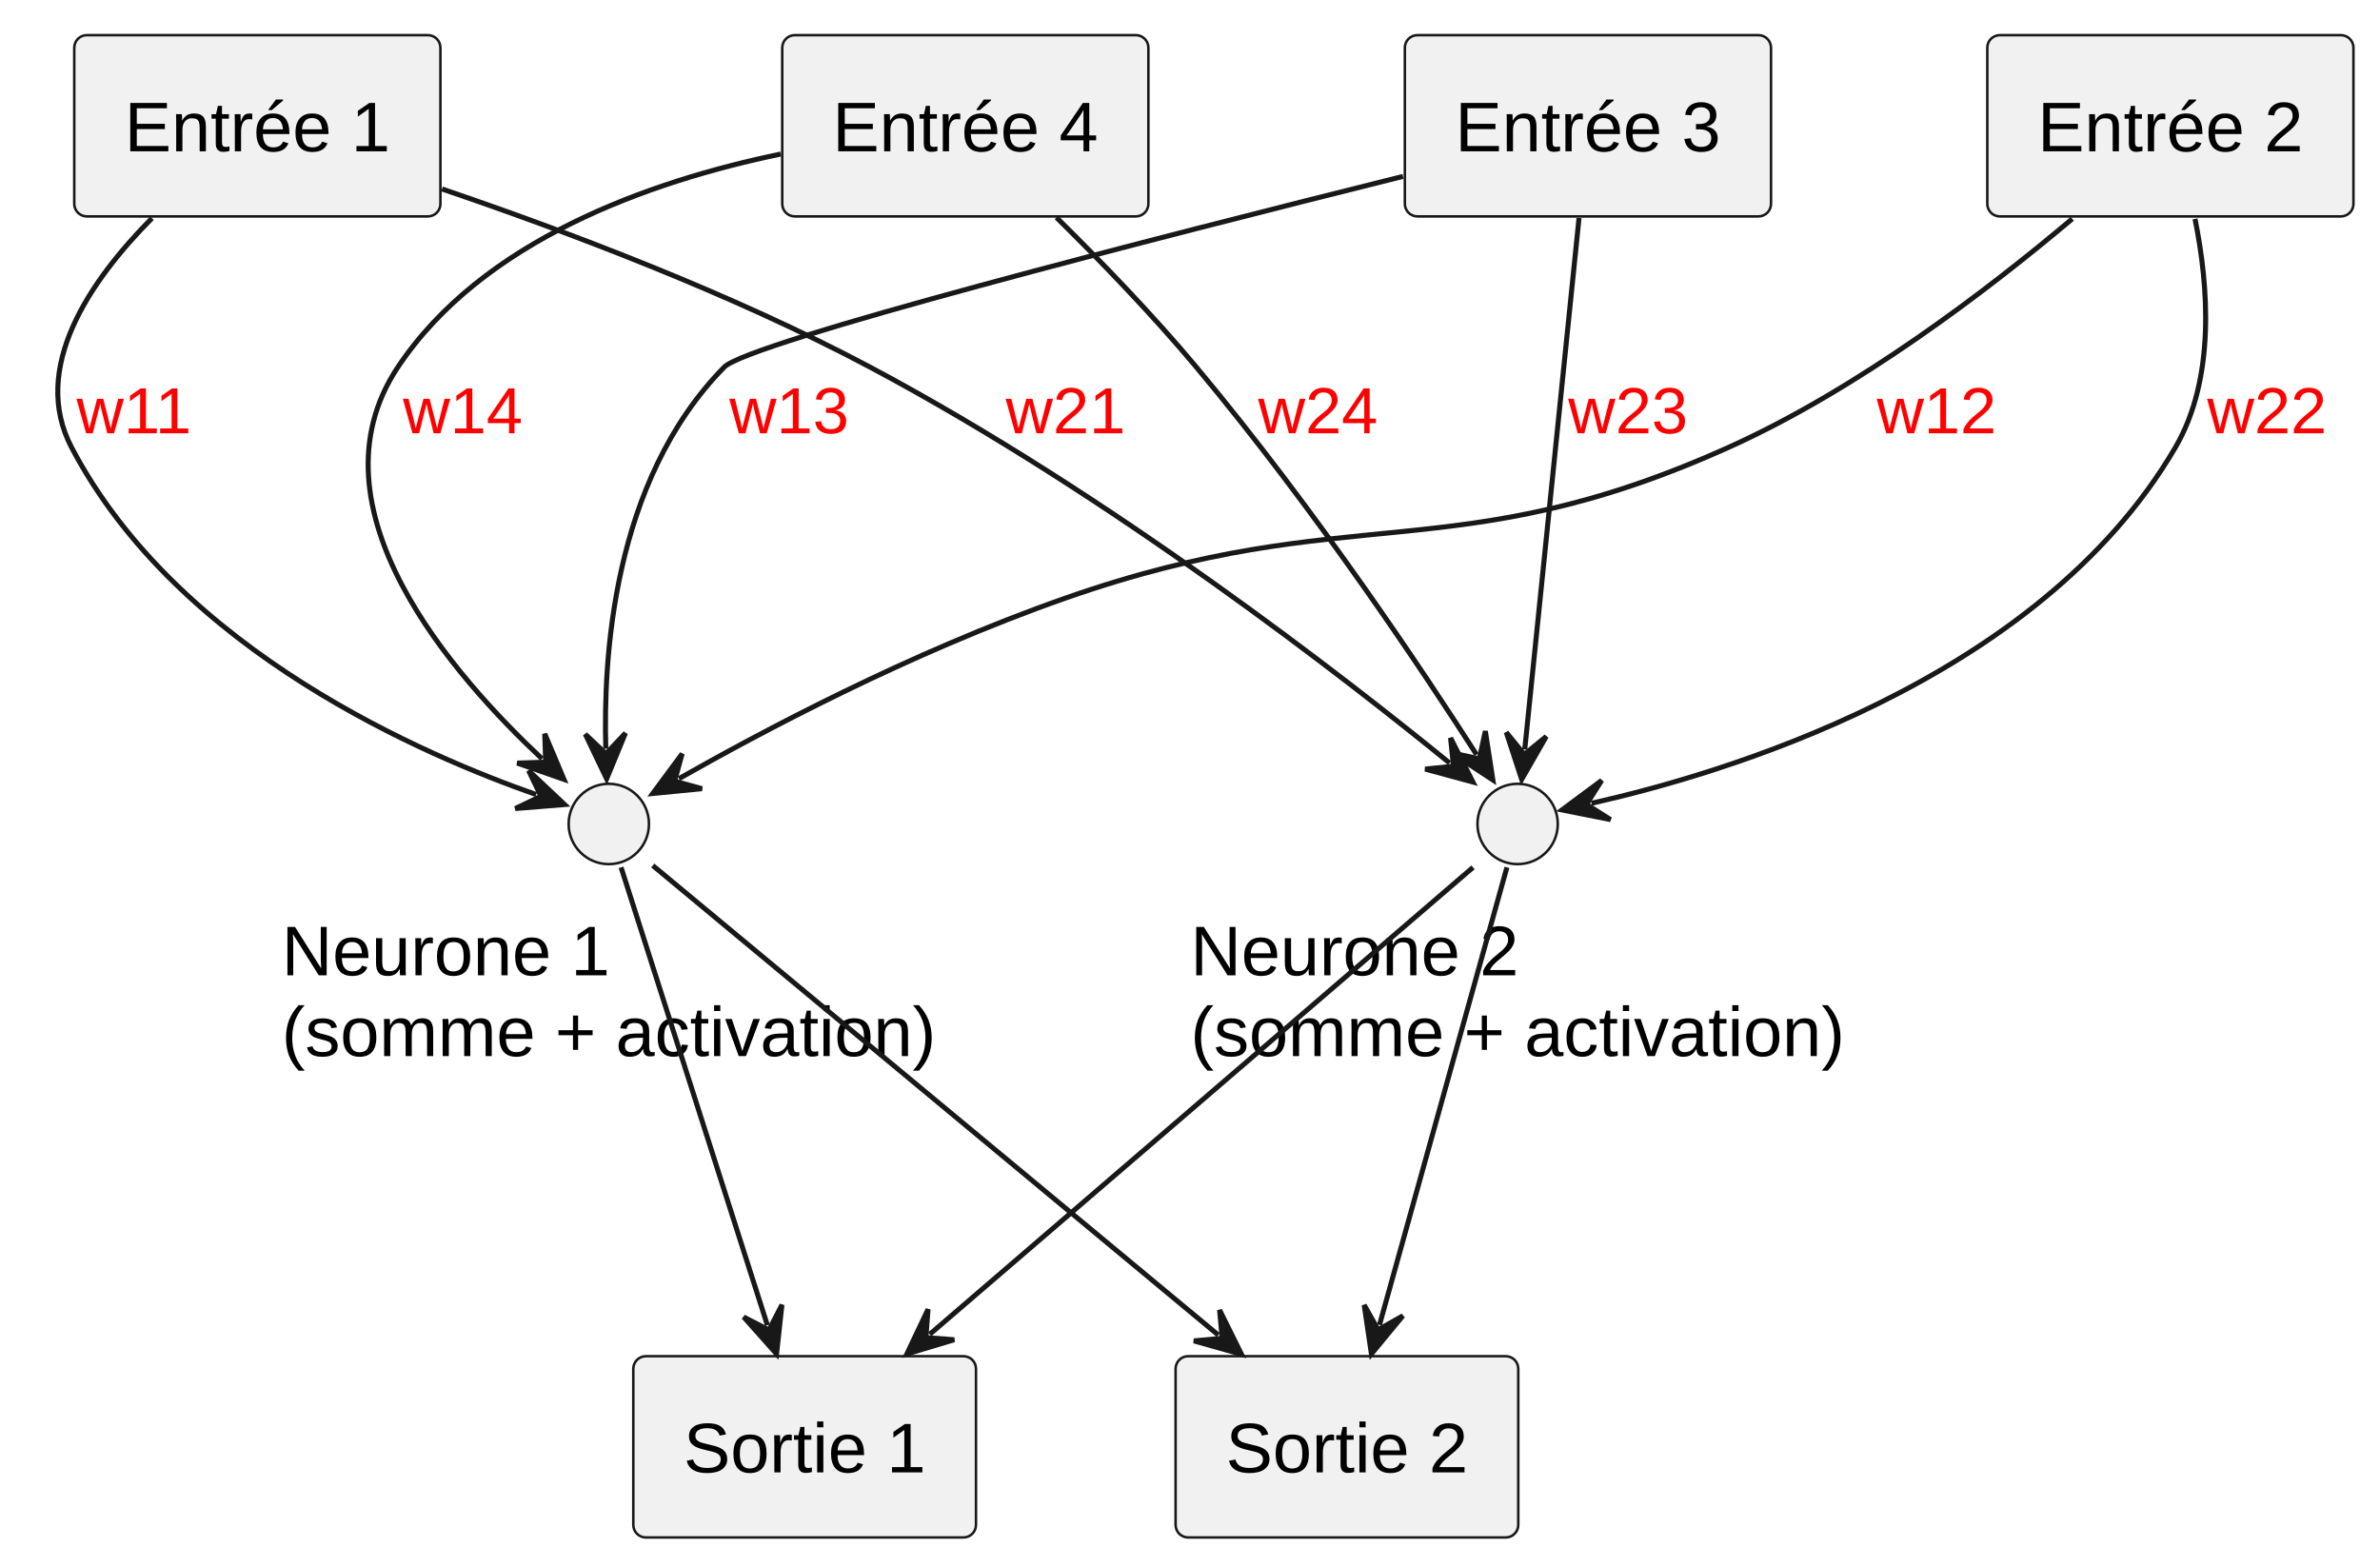
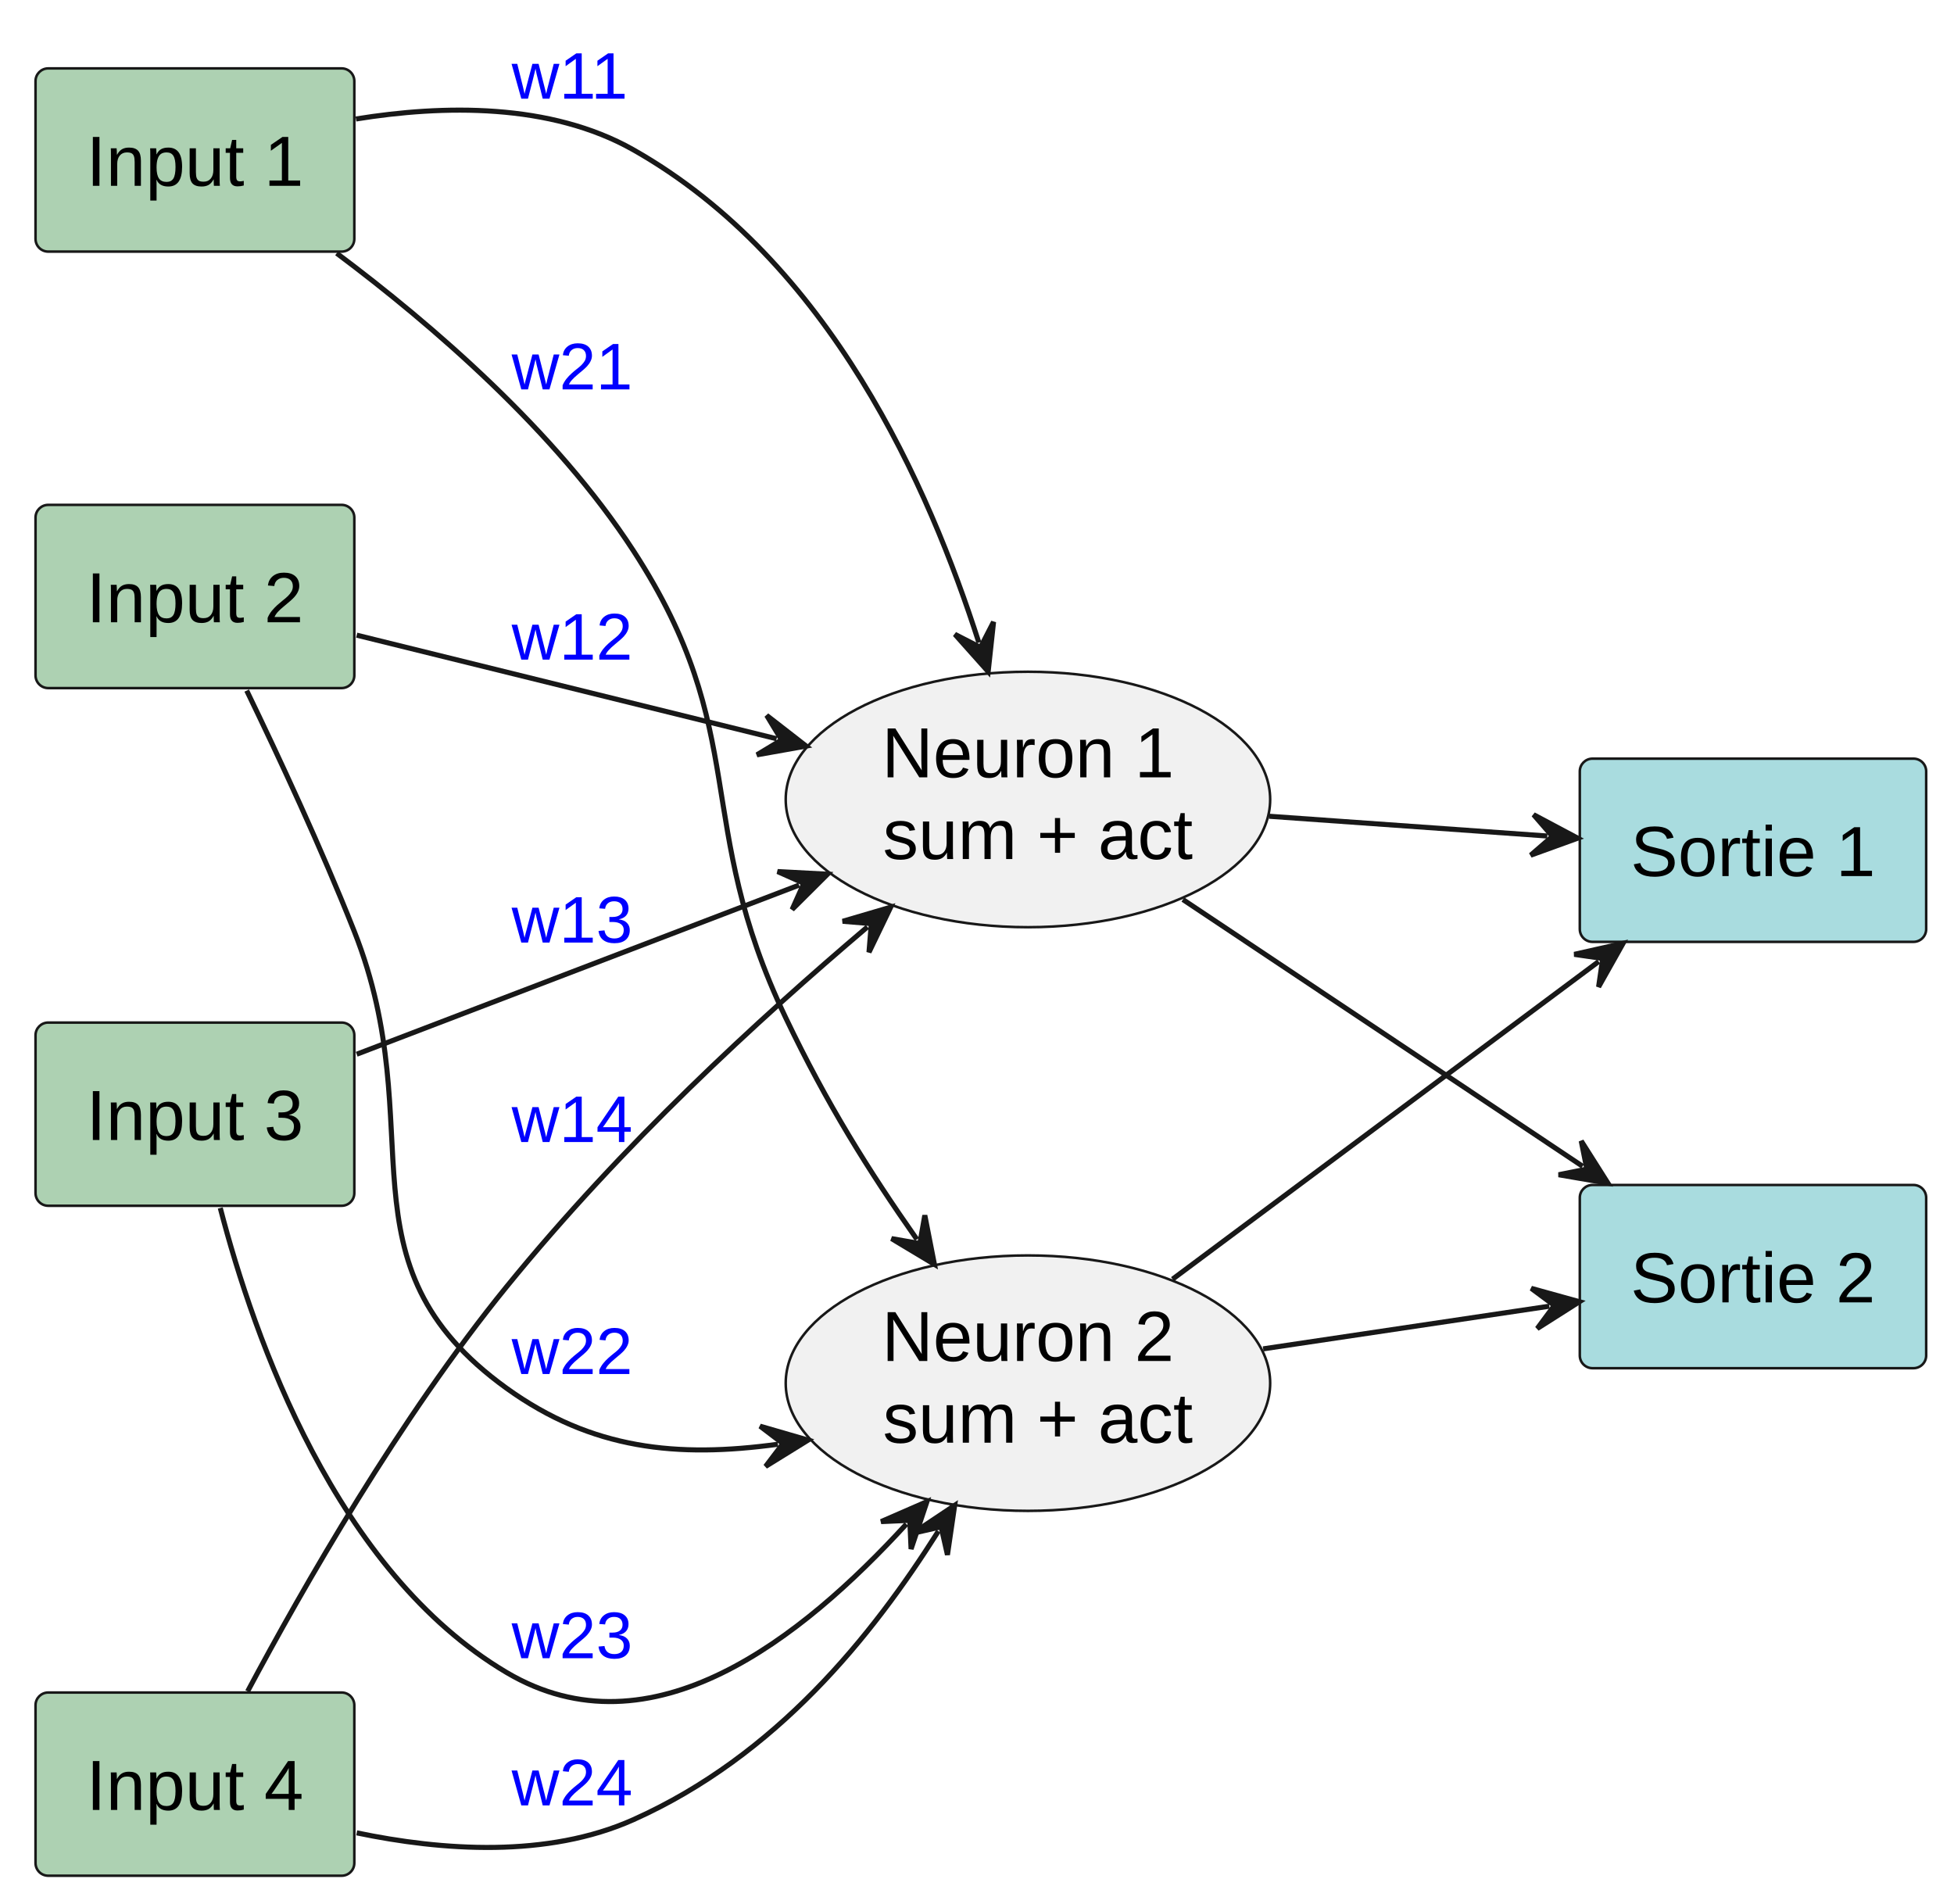
- <svg xmlns="http://www.w3.org/2000/svg" contentStyleType="text/css" data-diagram-type="DESCRIPTION" height="312px" preserveAspectRatio="none" style="width:474px;height:312px;background:#FFFFFF;" version="1.1" viewBox="0 0 474 312" width="474px" zoomAndPan="magnify">
+ <svg xmlns="http://www.w3.org/2000/svg" contentStyleType="text/css" data-diagram-type="DESCRIPTION" height="375px" preserveAspectRatio="none" style="width:385px;height:375px;background:#FFFFFF;" version="1.1" viewBox="0 0 385 375" width="385px" zoomAndPan="magnify">
  <defs />
  <g>
-     <g class="entity" data-entity="input3" data-source-line="6" data-uid="ent0002" id="entity_input3">
-       <rect fill="#F1F1F1" height="36.099" rx="2.5" ry="2.5" style="stroke:#181818;stroke-width:0.5;" width="72.924" x="279.79" y="7" />
-       <text fill="#000000" font-family="Arial" font-size="14" lengthAdjust="spacing" textLength="52.924" x="289.79" y="30.132">Entrée 3</text>
+     <g class="entity" data-entity="input1" data-source-line="11" data-uid="ent0002" id="entity_input1">
+       <rect fill="#ADD1B2" height="36.099" rx="2.5" ry="2.5" style="stroke:#181818;stroke-width:0.5;" width="62.813" x="7" y="13.475" />
+       <text fill="#000000" font-family="Arial" font-size="14" lengthAdjust="spacing" textLength="42.813" x="17" y="36.607">Input 1</text>
    </g>
-     <g class="entity" data-entity="input4" data-source-line="7" data-uid="ent0003" id="entity_input4">
-       <rect fill="#F1F1F1" height="36.099" rx="2.5" ry="2.5" style="stroke:#181818;stroke-width:0.5;" width="72.924" x="155.79" y="7" />
-       <text fill="#000000" font-family="Arial" font-size="14" lengthAdjust="spacing" textLength="52.924" x="165.79" y="30.132">Entrée 4</text>
+     <g class="entity" data-entity="input4" data-source-line="12" data-uid="ent0003" id="entity_input4">
+       <rect fill="#ADD1B2" height="36.099" rx="2.5" ry="2.5" style="stroke:#181818;stroke-width:0.5;" width="62.813" x="7" y="333.475" />
+       <text fill="#000000" font-family="Arial" font-size="14" lengthAdjust="spacing" textLength="42.813" x="17" y="356.607">Input 4</text>
    </g>
-     <g class="entity" data-entity="input1" data-source-line="8" data-uid="ent0004" id="entity_input1">
-       <rect fill="#F1F1F1" height="36.099" rx="2.5" ry="2.5" style="stroke:#181818;stroke-width:0.5;" width="72.924" x="14.79" y="7" />
-       <text fill="#000000" font-family="Arial" font-size="14" lengthAdjust="spacing" textLength="52.924" x="24.79" y="30.132">Entrée 1</text>
+     <g class="entity" data-entity="input3" data-source-line="13" data-uid="ent0004" id="entity_input3">
+       <rect fill="#ADD1B2" height="36.099" rx="2.5" ry="2.5" style="stroke:#181818;stroke-width:0.5;" width="62.813" x="7" y="201.475" />
+       <text fill="#000000" font-family="Arial" font-size="14" lengthAdjust="spacing" textLength="42.813" x="17" y="224.607">Input 3</text>
    </g>
-     <g class="entity" data-entity="input2" data-source-line="9" data-uid="ent0005" id="entity_input2">
-       <rect fill="#F1F1F1" height="36.099" rx="2.5" ry="2.5" style="stroke:#181818;stroke-width:0.5;" width="72.924" x="395.79" y="7" />
-       <text fill="#000000" font-family="Arial" font-size="14" lengthAdjust="spacing" textLength="52.924" x="405.79" y="30.132">Entrée 2</text>
+     <g class="entity" data-entity="input2" data-source-line="14" data-uid="ent0005" id="entity_input2">
+       <rect fill="#ADD1B2" height="36.099" rx="2.5" ry="2.5" style="stroke:#181818;stroke-width:0.5;" width="62.813" x="7" y="99.475" />
+       <text fill="#000000" font-family="Arial" font-size="14" lengthAdjust="spacing" textLength="42.813" x="17" y="122.607">Input 2</text>
    </g>
-     <g class="entity" data-entity="hidden1" data-source-line="11" data-uid="ent0006" id="entity_hidden1">
-       <ellipse cx="121.25" cy="164.1" fill="#F1F1F1" rx="8" ry="8" style="stroke:#181818;stroke-width:0.5;" />
-       <text fill="#000000" font-family="Arial" font-size="14" lengthAdjust="spacing" textLength="65.379" x="56.09" y="194.232">Neurone 1</text>
-       <text fill="#000000" font-family="Arial" font-size="14" lengthAdjust="spacing" textLength="130.32" x="56.09" y="210.331">(somme + activation)</text>
+     <g class="entity" data-entity="hidden1" data-source-line="16" data-uid="ent0006" id="entity_hidden1">
+       <ellipse cx="202.537" cy="157.521" fill="#F1F1F1" rx="47.727" ry="25.166" style="stroke:#181818;stroke-width:0.5;" />
+       <text fill="#000000" font-family="Arial" font-size="14" lengthAdjust="spacing" textLength="57.593" x="173.74" y="153.159">Neuron 1</text>
+       <text fill="#000000" font-family="Arial" font-size="14" lengthAdjust="spacing" textLength="61.079" x="173.942" y="169.257">sum + act</text>
    </g>
-     <g class="entity" data-entity="hidden2" data-source-line="12" data-uid="ent0007" id="entity_hidden2">
-       <ellipse cx="302.25" cy="164.1" fill="#F1F1F1" rx="8" ry="8" style="stroke:#181818;stroke-width:0.5;" />
-       <text fill="#000000" font-family="Arial" font-size="14" lengthAdjust="spacing" textLength="65.379" x="237.09" y="194.232">Neurone 2</text>
-       <text fill="#000000" font-family="Arial" font-size="14" lengthAdjust="spacing" textLength="130.32" x="237.09" y="210.331">(somme + activation)</text>
+     <g class="entity" data-entity="hidden2" data-source-line="17" data-uid="ent0007" id="entity_hidden2">
+       <ellipse cx="202.537" cy="272.521" fill="#F1F1F1" rx="47.727" ry="25.166" style="stroke:#181818;stroke-width:0.5;" />
+       <text fill="#000000" font-family="Arial" font-size="14" lengthAdjust="spacing" textLength="57.593" x="173.74" y="268.159">Neuron 2</text>
+       <text fill="#000000" font-family="Arial" font-size="14" lengthAdjust="spacing" textLength="61.079" x="173.942" y="284.257">sum + act</text>
    </g>
-     <g class="entity" data-entity="output1" data-source-line="14" data-uid="ent0008" id="entity_output1">
-       <rect fill="#F1F1F1" height="36.099" rx="2.5" ry="2.5" style="stroke:#181818;stroke-width:0.5;" width="68.248" x="126.13" y="270.1" />
-       <text fill="#000000" font-family="Arial" font-size="14" lengthAdjust="spacing" textLength="48.248" x="136.13" y="293.232">Sortie 1</text>
+     <g class="entity" data-entity="output1" data-source-line="19" data-uid="ent0008" id="entity_output1">
+       <rect fill="#A9DCDF" height="36.099" rx="2.5" ry="2.5" style="stroke:#181818;stroke-width:0.5;" width="68.248" x="311.27" y="149.475" />
+       <text fill="#000000" font-family="Arial" font-size="14" lengthAdjust="spacing" textLength="48.248" x="321.27" y="172.607">Sortie 1</text>
    </g>
-     <g class="entity" data-entity="output2" data-source-line="15" data-uid="ent0009" id="entity_output2">
-       <rect fill="#F1F1F1" height="36.099" rx="2.5" ry="2.5" style="stroke:#181818;stroke-width:0.5;" width="68.248" x="234.13" y="270.1" />
-       <text fill="#000000" font-family="Arial" font-size="14" lengthAdjust="spacing" textLength="48.248" x="244.13" y="293.232">Sortie 2</text>
+     <g class="entity" data-entity="output2" data-source-line="20" data-uid="ent0009" id="entity_output2">
+       <rect fill="#A9DCDF" height="36.099" rx="2.5" ry="2.5" style="stroke:#181818;stroke-width:0.5;" width="68.248" x="311.27" y="233.475" />
+       <text fill="#000000" font-family="Arial" font-size="14" lengthAdjust="spacing" textLength="48.248" x="321.27" y="256.607">Sortie 2</text>
    </g>
-     <g class="link" data-entity-1="input1" data-entity-2="hidden1" data-source-line="17" data-uid="lnk10" id="link_input1_hidden1">
-       <path d="M30.26,43.46 C17.84,55.98 6,73.36 14.25,89.1 C35.64,129.91 85.228,150.685 106.788,158.245" fill="none" id="input1-to-hidden1" style="stroke:#181818;stroke-width:1;" />
-       <polygon fill="#181818" points="112.45,160.23,105.281,153.477,107.732,158.576,102.633,161.027,112.45,160.23" style="stroke:#181818;stroke-width:1;" />
-       <text fill="#FF0000" font-family="Arial" font-size="13" lengthAdjust="spacing" textLength="23.848" x="15.25" y="86.294">w11</text>
+     <g class="link" data-entity-1="input1" data-entity-2="hidden1" data-source-line="22" data-uid="lnk10" id="link_input1_hidden1">
+       <path d="M70.13,23.445 C87.28,20.665 108.42,20.245 124.81,29.525 C163.59,51.495 183.058,96.011 192.868,126.611" fill="none" id="input1-to-hidden1" style="stroke:#181818;stroke-width:1;" />
+       <polygon fill="#181818" points="194.7,132.325,195.762,122.533,193.174,127.564,188.143,124.976,194.7,132.325" style="stroke:#181818;stroke-width:1;" />
+       <text fill="#0000FF" font-family="Arial" font-size="13" lengthAdjust="spacing" textLength="23.848" x="100.81" y="19.449">w11</text>
    </g>
-     <g class="link" data-entity-1="input2" data-entity-2="hidden1" data-source-line="18" data-uid="lnk11" id="link_input2_hidden1">
-       <path d="M412.71,43.58 C395.75,57.88 369.96,77.54 344.25,89.1 C289.38,113.78 269.03,99.21 212.25,119.1 C180.78,130.12 151.12,146.062 135.22,155.072" fill="none" id="input2-to-hidden1" style="stroke:#181818;stroke-width:1;" />
-       <polygon fill="#181818" points="130,158.03,139.802,157.073,134.35,155.565,135.858,150.113,130,158.03" style="stroke:#181818;stroke-width:1;" />
-       <text fill="#FF0000" font-family="Arial" font-size="13" lengthAdjust="spacing" textLength="23.848" x="373.77" y="86.294">w12</text>
+     <g class="link" data-entity-1="input2" data-entity-2="hidden1" data-source-line="23" data-uid="lnk11" id="link_input2_hidden1">
+       <path d="M70.28,125.145 C95.37,131.335 125.195,138.686 153.015,145.556" fill="none" id="input2-to-hidden1" style="stroke:#181818;stroke-width:1;" />
+       <polygon fill="#181818" points="158.84,146.995,151.061,140.954,153.986,145.796,149.143,148.72,158.84,146.995" style="stroke:#181818;stroke-width:1;" />
+       <text fill="#0000FF" font-family="Arial" font-size="13" lengthAdjust="spacing" textLength="23.848" x="100.81" y="129.959">w12</text>
    </g>
-     <g class="link" data-entity-1="input3" data-entity-2="hidden1" data-source-line="19" data-uid="lnk12" id="link_input3_hidden1">
-       <path d="M279.42,35.13 C230.35,47.36 149.08,68.19 144.25,73.1 C121.75,95.98 120.161,131.682 120.651,149.112" fill="none" id="input3-to-hidden1" style="stroke:#181818;stroke-width:1;" />
-       <polygon fill="#181818" points="120.82,155.11,124.566,146.001,120.68,150.112,116.569,146.226,120.82,155.11" style="stroke:#181818;stroke-width:1;" />
-       <text fill="#FF0000" font-family="Arial" font-size="13" lengthAdjust="spacing" textLength="23.848" x="145.25" y="86.294">w13</text>
+     <g class="link" data-entity-1="input3" data-entity-2="hidden1" data-source-line="24" data-uid="lnk12" id="link_input3_hidden1">
+       <path d="M70.28,207.715 C96.65,197.635 129.096,185.228 157.446,174.388" fill="none" id="input3-to-hidden1" style="stroke:#181818;stroke-width:1;" />
+       <polygon fill="#181818" points="163.05,172.245,153.215,171.723,158.38,174.031,156.072,179.195,163.05,172.245" style="stroke:#181818;stroke-width:1;" />
+       <text fill="#0000FF" font-family="Arial" font-size="13" lengthAdjust="spacing" textLength="23.848" x="100.81" y="185.719">w13</text>
    </g>
-     <g class="link" data-entity-1="input4" data-entity-2="hidden1" data-source-line="20" data-uid="lnk13" id="link_input4_hidden1">
-       <path d="M155.49,30.68 C129.39,36.1 96.11,47.82 79.25,73.1 C60.5,101.22 90.705,134.934 107.945,151.114" fill="none" id="input4-to-hidden1" style="stroke:#181818;stroke-width:1;" />
-       <polygon fill="#181818" points="112.32,155.22,108.495,146.144,108.674,151.798,103.02,151.978,112.32,155.22" style="stroke:#181818;stroke-width:1;" />
-       <text fill="#FF0000" font-family="Arial" font-size="13" lengthAdjust="spacing" textLength="23.848" x="80.25" y="86.294">w14</text>
+     <g class="link" data-entity-1="input4" data-entity-2="hidden1" data-source-line="25" data-uid="lnk13" id="link_input4_hidden1">
+       <path d="M48.79,333.245 C59.68,312.825 78.86,279.255 99.81,253.525 C122.81,225.275 149.206,201.058 170.916,182.628" fill="none" id="input4-to-hidden1" style="stroke:#181818;stroke-width:1;" />
+       <polygon fill="#181818" points="175.49,178.745,166.04,181.52,171.678,181.981,171.218,187.619,175.49,178.745" style="stroke:#181818;stroke-width:1;" />
+       <text fill="#0000FF" font-family="Arial" font-size="13" lengthAdjust="spacing" textLength="23.848" x="100.81" y="225.009">w14</text>
    </g>
-     <g class="link" data-entity-1="input1" data-entity-2="hidden2" data-source-line="22" data-uid="lnk14" id="link_input1_hidden2">
-       <path d="M88.03,37.64 C112.78,46.05 145.79,58.5 173.25,73.1 C221.47,98.74 268.427,135.462 288.697,151.962" fill="none" id="input1-to-hidden2" style="stroke:#181818;stroke-width:1;" />
-       <polygon fill="#181818" points="293.35,155.75,288.895,146.966,289.472,152.594,283.845,153.171,293.35,155.75" style="stroke:#181818;stroke-width:1;" />
-       <text fill="#FF0000" font-family="Arial" font-size="13" lengthAdjust="spacing" textLength="23.848" x="200.3" y="86.294">w21</text>
+     <g class="link" data-entity-1="input1" data-entity-2="hidden2" data-source-line="27" data-uid="lnk14" id="link_input1_hidden2">
+       <path d="M66.34,49.895 C85.13,63.955 109.48,84.925 124.81,108.525 C148.24,144.595 136.28,161.715 154.81,200.525 C162.97,217.605 171.085,230.542 180.665,244.202" fill="none" id="input1-to-hidden2" style="stroke:#181818;stroke-width:1;" />
+       <polygon fill="#181818" points="184.11,249.115,182.217,239.45,181.239,245.021,175.667,244.043,184.11,249.115" style="stroke:#181818;stroke-width:1;" />
+       <text fill="#0000FF" font-family="Arial" font-size="13" lengthAdjust="spacing" textLength="23.848" x="100.81" y="76.719">w21</text>
    </g>
-     <g class="link" data-entity-1="input2" data-entity-2="hidden2" data-source-line="23" data-uid="lnk15" id="link_input2_hidden2">
-       <path d="M437.16,43.6 C439.87,56.99 441.25,75.39 433.25,89.1 C405.73,136.25 341.684,154.424 316.944,159.984" fill="none" id="input2-to-hidden2" style="stroke:#181818;stroke-width:1;" />
-       <polygon fill="#181818" points="311.09,161.3,320.748,163.229,315.968,160.204,318.994,155.424,311.09,161.3" style="stroke:#181818;stroke-width:1;" />
-       <text fill="#FF0000" font-family="Arial" font-size="13" lengthAdjust="spacing" textLength="23.848" x="439.57" y="86.294">w22</text>
+     <g class="link" data-entity-1="input2" data-entity-2="hidden2" data-source-line="28" data-uid="lnk15" id="link_input2_hidden2">
+       <path d="M48.61,136.065 C54.95,149.165 63.36,167.215 69.81,183.525 C85.32,222.735 65.61,248.875 99.81,273.525 C116.65,285.655 133.515,287.257 153.275,284.557" fill="none" id="input2-to-hidden2" style="stroke:#181818;stroke-width:1;" />
+       <polygon fill="#181818" points="159.22,283.745,149.761,281,154.266,284.422,150.844,288.926,159.22,283.745" style="stroke:#181818;stroke-width:1;" />
+       <text fill="#0000FF" font-family="Arial" font-size="13" lengthAdjust="spacing" textLength="23.848" x="100.81" y="270.719">w22</text>
    </g>
-     <g class="link" data-entity-1="input3" data-entity-2="hidden2" data-source-line="24" data-uid="lnk16" id="link_input3_hidden2">
-       <path d="M314.48,43.41 C311.42,73.37 305.869,127.691 303.669,149.251" fill="none" id="input3-to-hidden2" style="stroke:#181818;stroke-width:1;" />
-       <polygon fill="#181818" points="303.06,155.22,307.953,146.673,303.568,150.246,299.994,145.86,303.06,155.22" style="stroke:#181818;stroke-width:1;" />
-       <text fill="#FF0000" font-family="Arial" font-size="13" lengthAdjust="spacing" textLength="23.848" x="312.32" y="86.294">w23</text>
+     <g class="link" data-entity-1="input3" data-entity-2="hidden2" data-source-line="29" data-uid="lnk16" id="link_input3_hidden2">
+       <path d="M43.4,238.005 C50.09,263.795 66.25,309.665 99.81,329.525 C128.39,346.435 158.047,322.709 178.587,300.289" fill="none" id="input3-to-hidden2" style="stroke:#181818;stroke-width:1;" />
+       <polygon fill="#181818" points="182.64,295.865,173.611,299.799,179.262,299.552,179.51,305.203,182.64,295.865" style="stroke:#181818;stroke-width:1;" />
+       <text fill="#0000FF" font-family="Arial" font-size="13" lengthAdjust="spacing" textLength="23.848" x="100.81" y="326.719">w23</text>
    </g>
-     <g class="link" data-entity-1="input4" data-entity-2="hidden2" data-source-line="25" data-uid="lnk17" id="link_input4_hidden2">
-       <path d="M210.4,43.31 C219.16,51.95 229.61,62.76 238.25,73.1 C262.35,101.94 283.817,134.322 294.077,150.292" fill="none" id="input4-to-hidden2" style="stroke:#181818;stroke-width:1;" />
-       <polygon fill="#181818" points="297.32,155.34,295.821,145.606,294.617,151.133,289.09,149.93,297.32,155.34" style="stroke:#181818;stroke-width:1;" />
-       <text fill="#FF0000" font-family="Arial" font-size="13" lengthAdjust="spacing" textLength="23.848" x="250.57" y="86.294">w24</text>
+     <g class="link" data-entity-1="input4" data-entity-2="hidden2" data-source-line="30" data-uid="lnk17" id="link_input4_hidden2">
+       <path d="M70.28,361.125 C87.08,364.635 107.84,366.125 124.81,358.525 C152.93,345.925 171.786,322.438 184.896,301.678" fill="none" id="input4-to-hidden2" style="stroke:#181818;stroke-width:1;" />
+       <polygon fill="#181818" points="188.1,296.605,179.912,302.079,185.43,300.832,186.677,306.35,188.1,296.605" style="stroke:#181818;stroke-width:1;" />
+       <text fill="#0000FF" font-family="Arial" font-size="13" lengthAdjust="spacing" textLength="23.848" x="100.81" y="355.719">w24</text>
    </g>
-     <g class="link" data-entity-1="hidden1" data-entity-2="output1" data-source-line="27" data-uid="lnk18" id="link_hidden1_output1">
-       <path d="M123.69,172.74 C129.83,191.94 144.203,236.935 152.833,263.935" fill="none" id="hidden1-to-output1" style="stroke:#181818;stroke-width:1;" />
-       <polygon fill="#181818" points="154.66,269.65,155.73,259.859,153.138,264.887,148.11,262.295,154.66,269.65" style="stroke:#181818;stroke-width:1;" />
+     <g class="link" data-entity-1="hidden1" data-entity-2="output1" data-source-line="32" data-uid="lnk18" id="link_hidden1_output1">
+       <path d="M250.05,160.825 C269.92,162.235 286.695,163.43 304.875,164.72" fill="none" id="hidden1-to-output1" style="stroke:#181818;stroke-width:1;" />
+       <polygon fill="#181818" points="310.86,165.145,302.166,160.518,305.873,164.791,301.599,168.498,310.86,165.145" style="stroke:#181818;stroke-width:1;" />
    </g>
-     <g class="link" data-entity-1="hidden2" data-entity-2="output1" data-source-line="28" data-uid="lnk19" id="link_hidden2_output1">
-       <path d="M293.37,172.74 C271.02,191.94 216.581,238.739 185.161,265.74" fill="none" id="hidden2-to-output1" style="stroke:#181818;stroke-width:1;" />
-       <polygon fill="#181818" points="180.61,269.65,190.043,266.818,184.402,266.391,184.829,260.75,180.61,269.65" style="stroke:#181818;stroke-width:1;" />
+     <g class="link" data-entity-1="hidden2" data-entity-2="output1" data-source-line="33" data-uid="lnk19" id="link_hidden2_output1">
+       <path d="M231.03,252.035 C256.81,232.815 290.189,207.93 314.989,189.45" fill="none" id="hidden2-to-output1" style="stroke:#181818;stroke-width:1;" />
+       <polygon fill="#181818" points="319.8,185.865,310.193,188.035,315.791,188.852,314.973,194.45,319.8,185.865" style="stroke:#181818;stroke-width:1;" />
    </g>
-     <g class="link" data-entity-1="hidden1" data-entity-2="output2" data-source-line="29" data-uid="lnk20" id="link_hidden1_output2">
-       <path d="M130,172.37 C152.81,191.31 209.933,238.738 242.643,265.888" fill="none" id="hidden1-to-output2" style="stroke:#181818;stroke-width:1;" />
-       <polygon fill="#181818" points="247.26,269.72,242.889,260.894,243.413,266.527,237.78,267.05,247.26,269.72" style="stroke:#181818;stroke-width:1;" />
+     <g class="link" data-entity-1="hidden1" data-entity-2="output2" data-source-line="34" data-uid="lnk20" id="link_hidden1_output2">
+       <path d="M233.07,177.235 C257.75,193.705 287.699,213.695 311.829,229.795" fill="none" id="hidden1-to-output2" style="stroke:#181818;stroke-width:1;" />
+       <polygon fill="#181818" points="316.82,233.125,311.553,224.802,312.661,230.35,307.113,231.457,316.82,233.125" style="stroke:#181818;stroke-width:1;" />
    </g>
-     <g class="link" data-entity-1="hidden2" data-entity-2="output2" data-source-line="30" data-uid="lnk21" id="link_hidden2_output2">
-       <path d="M300.12,172.74 C294.77,191.94 282.26,236.87 274.74,263.87" fill="none" id="hidden2-to-output2" style="stroke:#181818;stroke-width:1;" />
-       <polygon fill="#181818" points="273.13,269.65,279.398,262.053,274.471,264.833,271.691,259.907,273.13,269.65" style="stroke:#181818;stroke-width:1;" />
+     <g class="link" data-entity-1="hidden2" data-entity-2="output2" data-source-line="35" data-uid="lnk21" id="link_hidden2_output2">
+       <path d="M248.88,265.765 C269.15,262.745 286.665,260.129 305.265,257.359" fill="none" id="hidden2-to-output2" style="stroke:#181818;stroke-width:1;" />
+       <polygon fill="#181818" points="311.2,256.475,301.709,253.844,306.255,257.211,302.887,261.757,311.2,256.475" style="stroke:#181818;stroke-width:1;" />
    </g>
  </g>
</svg>
